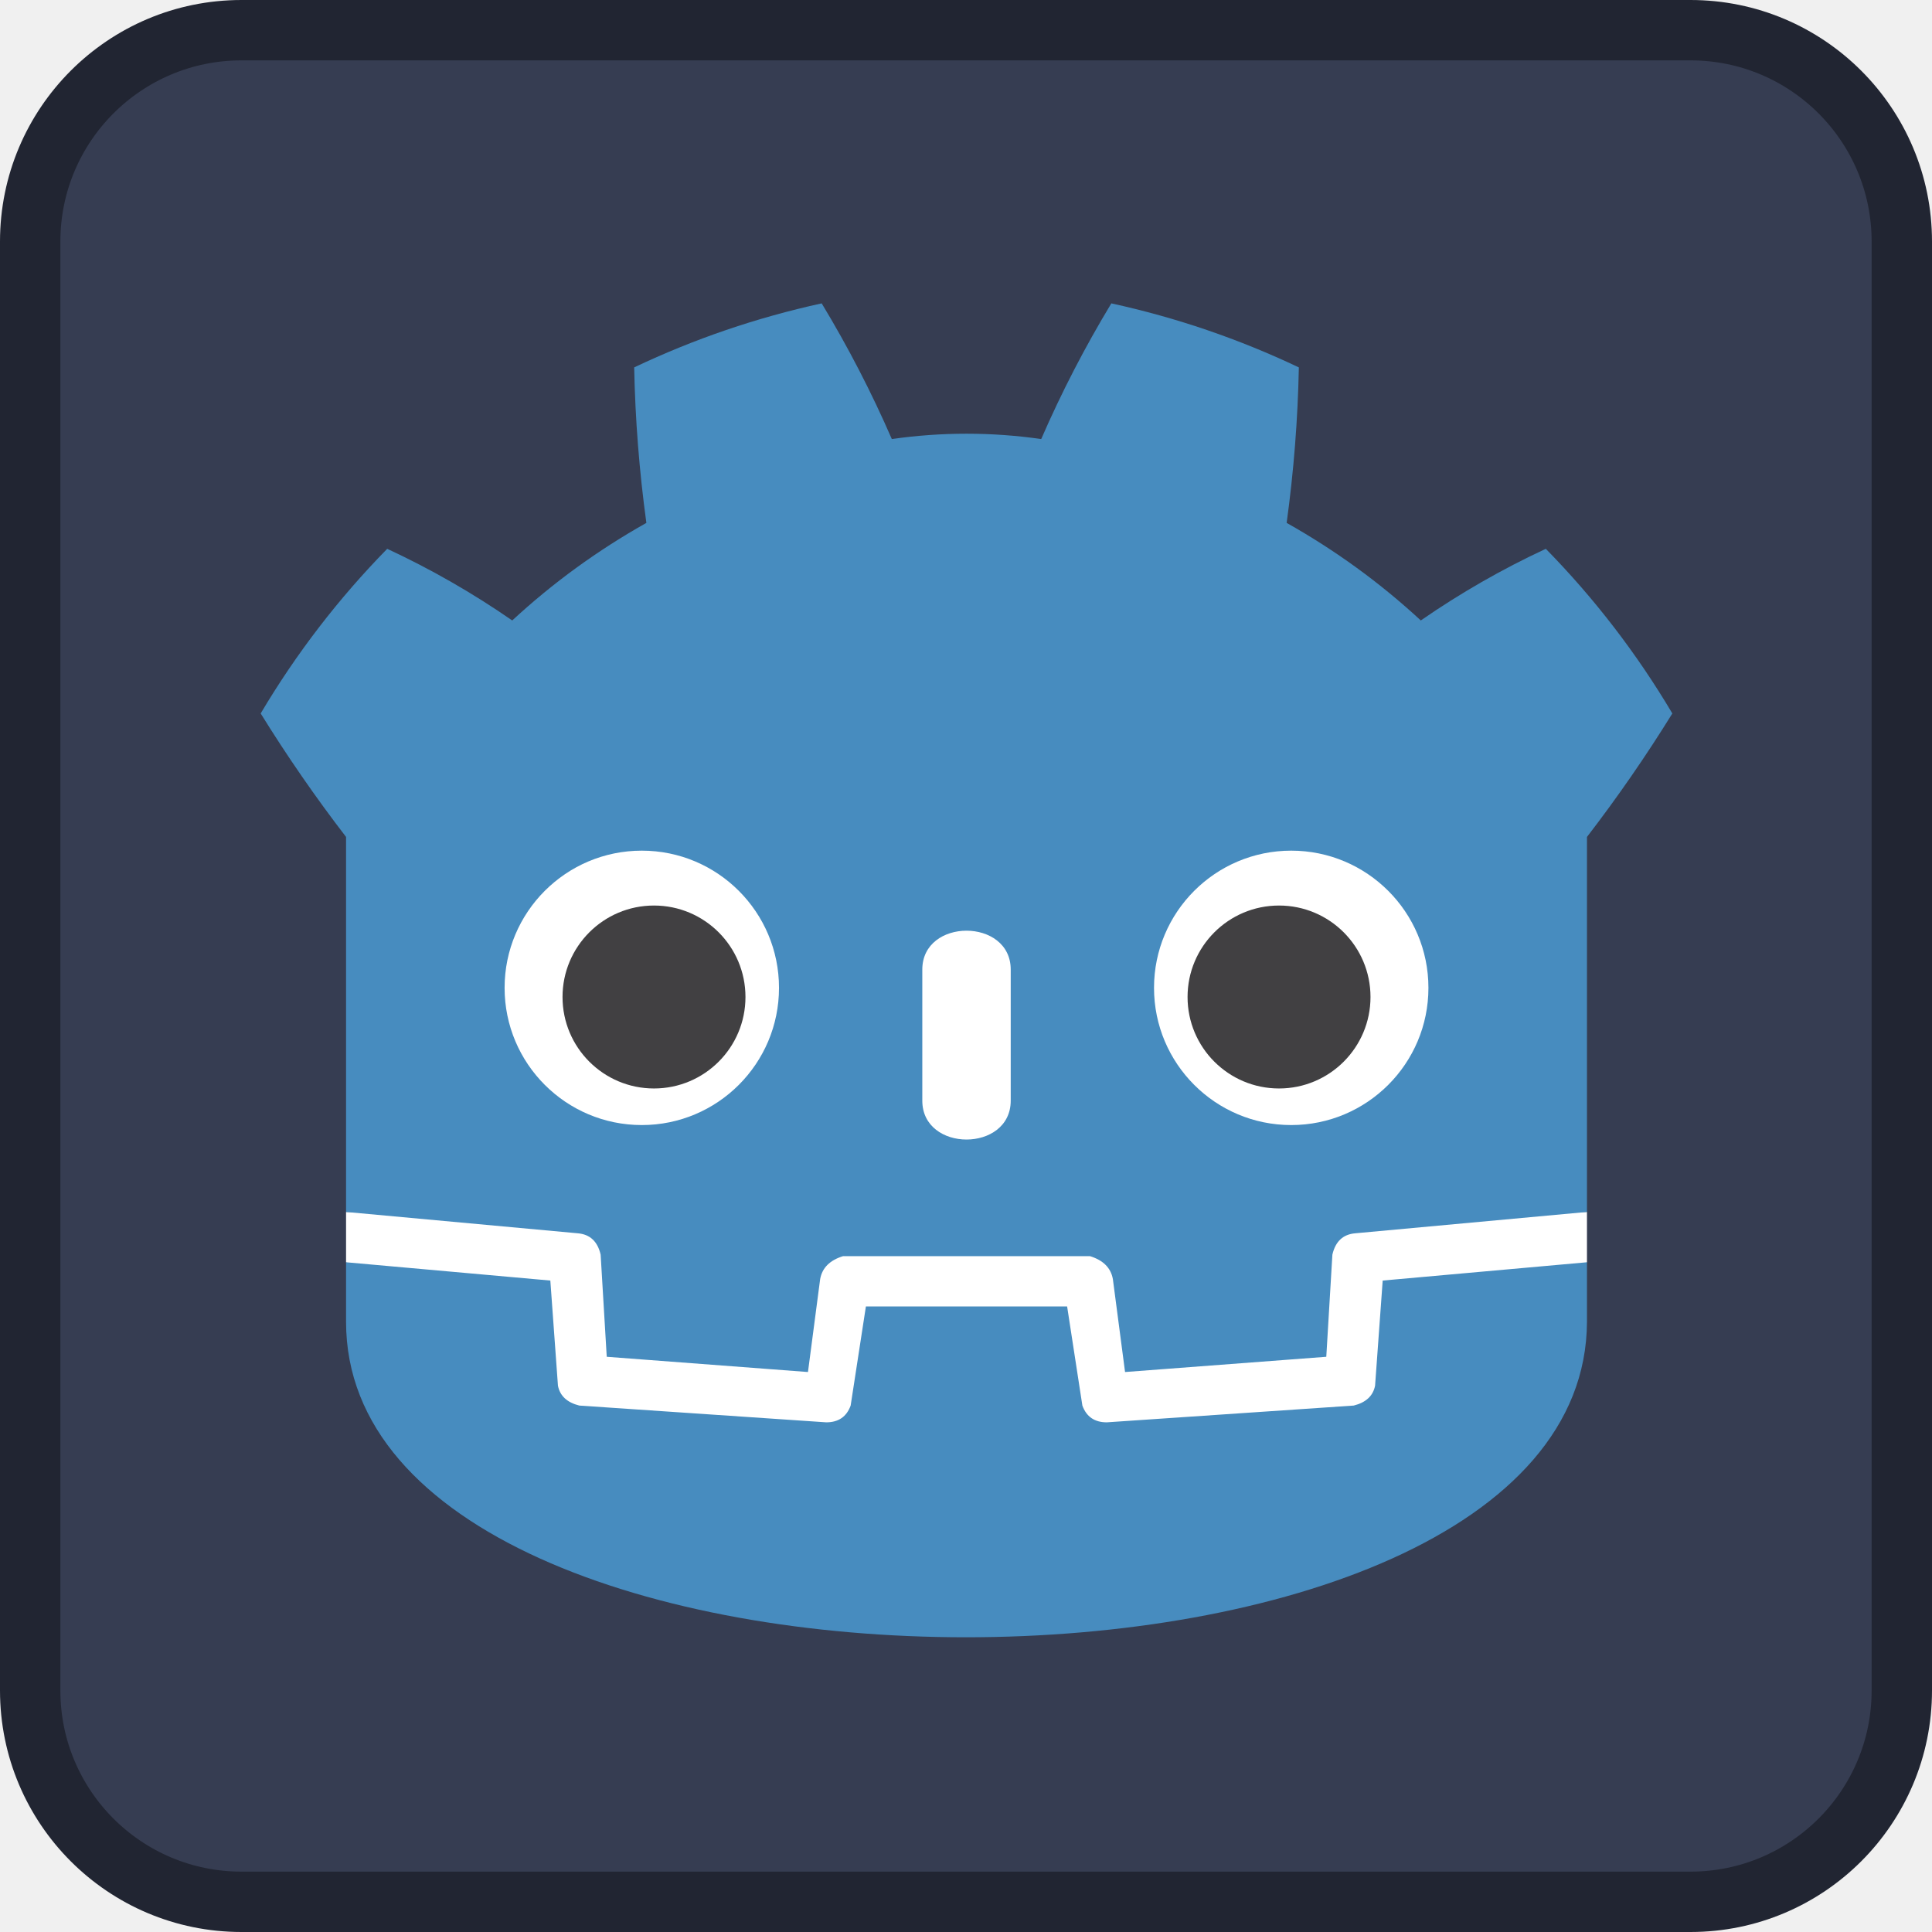
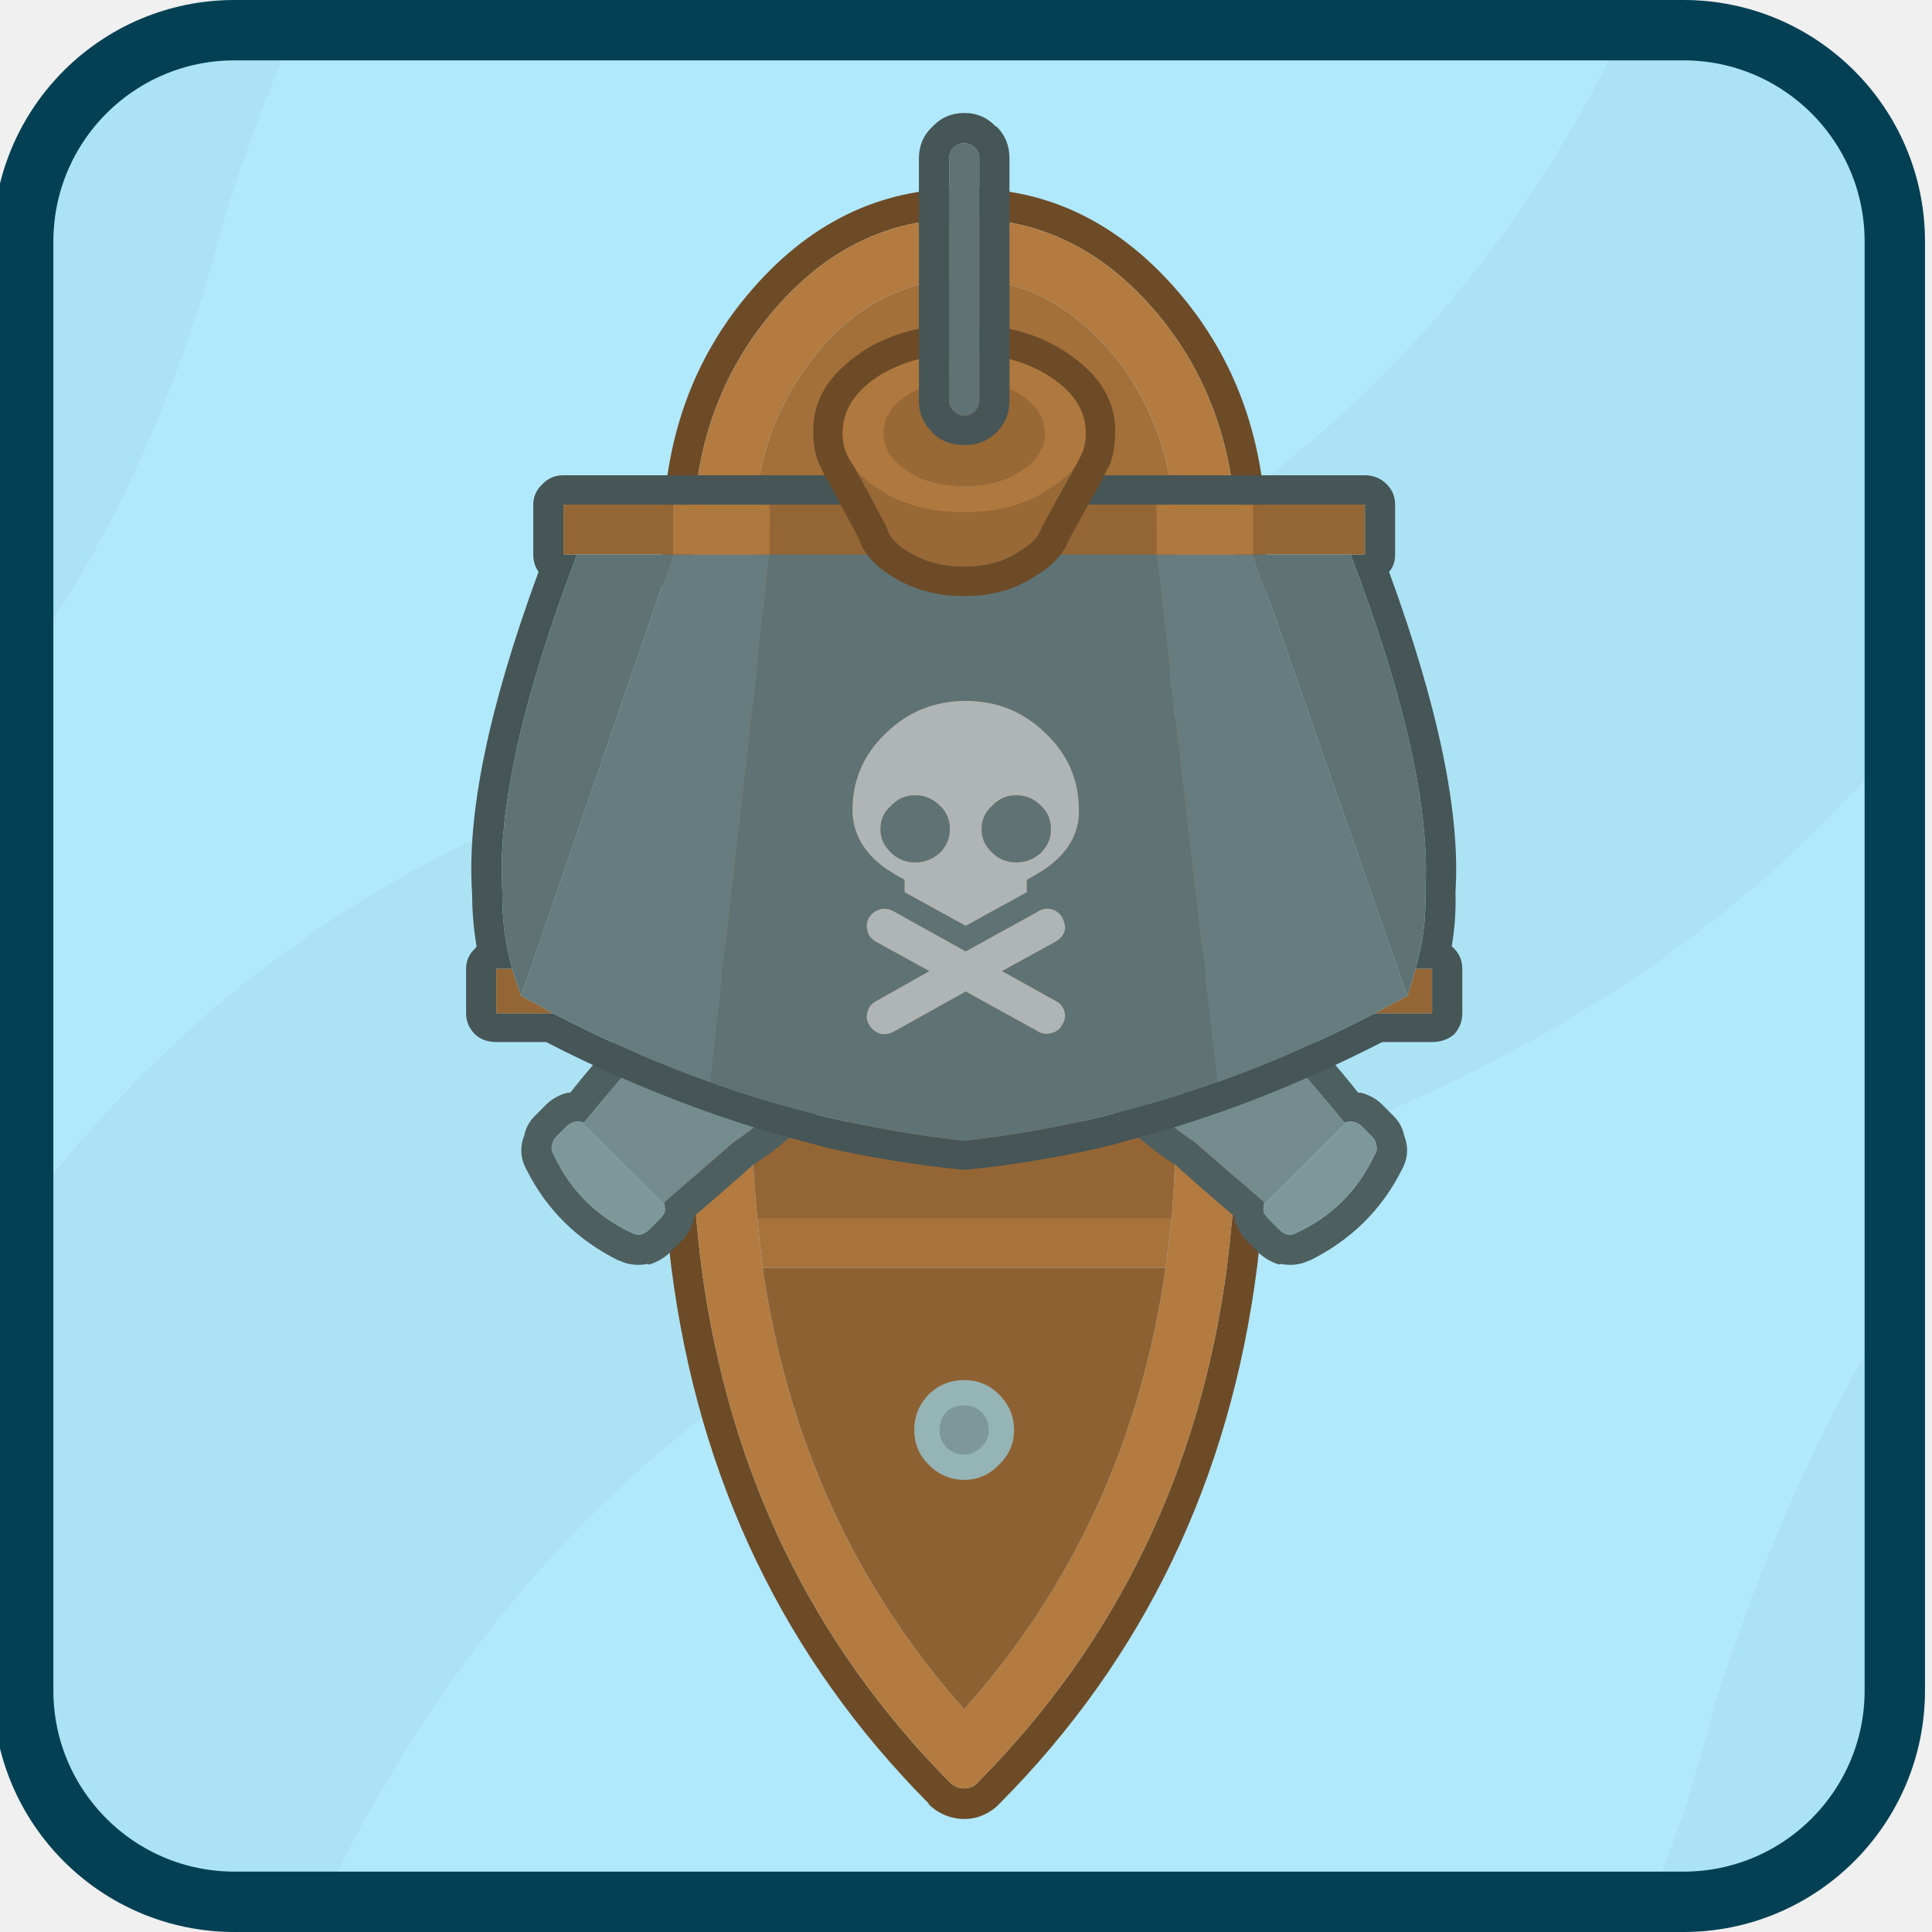
- <svg xmlns="http://www.w3.org/2000/svg" width="128" height="128">
-   <rect width="124" height="124" x="2" y="2" fill="#363d52" stroke="#212532" stroke-width="4" rx="14" />
-   <g fill="#fff" transform="translate(12.322 12.322)scale(.101)">
-     <path d="M105 673v33q407 354 814 0v-33z" />
-     <path fill="#478cbf" d="m105 673 152 14q12 1 15 14l4 67 132 10 8-61q2-11 15-15h162q13 4 15 15l8 61 132-10 4-67q3-13 15-14l152-14V427q30-39 56-81-35-59-83-108-43 20-82 47-40-37-88-64 7-51 8-102-59-28-123-42-26 43-46 89-49-7-98 0-20-46-46-89-64 14-123 42 1 51 8 102-48 27-88 64-39-27-82-47-48 49-83 108 26 42 56 81zm0 33v39c0 276 813 276 814 0v-39l-134 12-5 69q-2 10-14 13l-162 11q-12 0-16-11l-10-65H446l-10 65q-4 11-16 11l-162-11q-12-3-14-13l-5-69z" />
-     <path d="M483 600c0 34 58 34 58 0v-86c0-34-58-34-58 0z" />
-     <circle cx="725" cy="526" r="90" />
-     <circle cx="299" cy="526" r="90" />
+ <svg xmlns="http://www.w3.org/2000/svg" width="128" height="128" version="1.1" id="svg6">
+   <defs id="defs6" />
+   <path d="M 126,85.602 C 120.941,93.566 116.789,102.696 113.551,113 c -1.146,4.585 -2.581,8.908 -4.27,13 H 112 c 7.756,0 14,-6.244 14,-14 z" style="fill:#abe3f5" id="path48" />
+   <path d="M 126,48.893 C 114.947,62.294 99.299,72.131 79.051,78.4 L 79.15,78.5 C 52.657,85.058 33.428,100.91 21.418,126 h 87.863 c 1.688,-4.092 3.123,-8.415 4.27,-13 C 116.789,102.696 120.941,93.566 126,85.602 Z" style="fill:#b0e9fc" id="path47" />
+   <path d="M 107.508,2 C 106.476,4.204 105.378,6.354 104.15,8.4 93.017,27.667 74.684,41.233 49.15,49.1 L 49.25,49.199 C 29.431,54.107 13.684,64.276 2,79.693 V 112 c 0,7.756 6.244,14 14,14 h 5.418 C 33.428,100.91 52.657,85.058 79.15,78.5 l -0.1,-0.1 C 99.299,72.131 114.947,62.294 126,48.893 V 16 C 126,8.244 119.756,2 112,2 Z" style="fill:#abe3f5" id="path46" />
+   <path d="m 2,43.393 v 36.301 c 11.684,-15.418 27.431,-25.587 47.25,-30.494 l -0.1,-0.1 C 74.684,41.233 93.017,27.667 104.15,8.4 105.378,6.354 106.476,4.204 107.508,2 H 19.564 C 17.801,6.008 16.221,10.2 14.85,14.6 12.65,23.2 9.516,31 5.449,38 4.377,39.844 3.21,41.631 2,43.393 Z" style="fill:#b0e9fc" id="path45" />
+   <path d="M 2,43.393 C 3.21,41.631 4.377,39.844 5.449,38 9.516,31 12.65,23.2 14.85,14.6 16.221,10.2 17.801,6.008 19.564,2 H 16 C 8.244,2 2,8.244 2,16 Z" style="fill:#abe3f5" id="path44" />
+   <g id="g60" transform="translate(1023.88,1.6734683e-5)">
+     <rect style="fill:none;stroke-width:5;stroke-linecap:square" id="rect59" width="126.889" height="128" x="-1024" y="0" />
+     <g id="g59" transform="translate(-234,-35.5125)">
+       <g id="g1186-3" transform="translate(-896)">
+         <g id="use1186-8">
+           <path fill="#6d4b27" stroke="none" d="M 170.05,48 H 170 q -8.45,-0.05 -14.4,7.1 -5.25,6.3 -5.55,15.15 -0.05,0.6 -0.05,1.2 v 40.75 q 0,0.05 0,0.1 0.05,2 0.25,3.95 0.15,1.65 0.35,3.25 2.7,21.05 17.05,35.5 v 0.05 q 0.6,0.6 1.45,0.85 0.9,0.25 1.8,0 0.9,-0.3 1.45,-0.9 14.35,-14.45 17.05,-35.5 0.2,-1.6 0.35,-3.25 0.2,-1.95 0.25,-3.95 0,-0.05 0,-0.1 V 71.45 q 0,-0.6 0,-1.2 -0.35,-8.85 -5.6,-15.15 -6,-7.15 -14.35,-7.1 m 12.8,8.35 q 4.8,5.8 5.15,13.9 0,0.6 0,1.2 v 40.75 q -0.05,2.05 -0.25,4.05 -0.15,1.65 -0.35,3.25 -2.7,20.2 -16.5,34.1 -0.2,0.25 -0.55,0.35 -0.35,0.1 -0.7,0 -0.35,-0.1 -0.6,-0.35 -13.75,-13.9 -16.45,-34.1 -0.2,-1.6 -0.35,-3.25 -0.2,-2 -0.25,-4.05 V 71.45 q 0,-0.6 0.05,-1.2 0.3,-8.1 5.1,-13.9 5.3,-6.4 12.85,-6.35 7.5,-0.05 12.85,6.35 z" id="path14" />
+           <path fill="#b47b41" stroke="none" d="m 188,70.25 q -0.35,-8.1 -5.15,-13.9 Q 177.5,49.95 170,50 q -7.55,-0.05 -12.85,6.35 -4.8,5.8 -5.1,13.9 -0.05,0.6 -0.05,1.2 v 40.75 q 0.05,2.05 0.25,4.05 0.15,1.65 0.35,3.25 2.7,20.2 16.45,34.1 0.25,0.25 0.6,0.35 0.35,0.1 0.7,0 0.35,-0.1 0.55,-0.35 13.8,-13.9 16.5,-34.1 0.2,-1.6 0.35,-3.25 0.2,-2 0.25,-4.05 V 71.45 q 0,-0.6 0,-1.2 m -4,0 q 0,0.6 0,1.2 v 3.3 5 12 6.5 12 1.8 q -0.1,2.15 -0.25,4.2 -0.2,1.65 -0.4,3.25 -2.45,17.05 -13.35,29.25 -10.9,-12.25 -13.35,-29.25 -0.2,-1.6 -0.35,-3.25 -0.2,-2 -0.3,-4.05 v -1.95 -12 -6.5 -12 -5 -3.3 q 0,-0.6 0.05,-1.2 0.3,-6.6 4.2,-11.35 4,-4.85 9.75,-4.9 h 0.05 q 5.65,0.05 9.75,4.95 V 58.9 q 3.85,4.75 4.2,11.35 z" id="path15" />
+           <path fill="#95b4b6" stroke="none" d="M 159.4,98.25 H 156 v 12 h 3.4 v -12 m -3.4,-6.5 h 3.4 v -12 H 156 v 12 m 16.3,40.8 q 1,-0.95 1,-2.3 0,-1.35 -1,-2.35 -0.95,-0.95 -2.3,-0.95 -1.35,0 -2.35,0.95 -0.95,1 -0.95,2.35 0,1.35 0.95,2.3 1,1 2.35,1 1.35,0 2.3,-1 m -3.5,-3.5 q 0.5,-0.45 1.2,-0.45 0.65,0 1.15,0.45 0.5,0.5 0.5,1.2 0,0.65 -0.5,1.15 -0.5,0.5 -1.15,0.5 -0.7,0 -1.2,-0.5 -0.45,-0.5 -0.45,-1.15 0,-0.7 0.45,-1.2 M 184,98.25 h -3.4 v 12 h 3.4 v -12 m -3.4,-18.5 v 12 h 3.4 v -12 z" id="path16" />
+           <path fill="#a7cacd" stroke="none" d="m 162.25,110.25 v -12 h -2.85 v 12 h 2.85 m 0,-18.5 v -12 h -2.85 v 12 h 2.85 m 18.35,6.5 h -2.85 v 12 h 2.85 v -12 m 0,-18.5 h -2.85 v 12 h 2.85 z" id="path17" />
+           <path fill="#8e6132" stroke="none" d="m 170,148.75 q 10.9,-12.2 13.35,-29.25 h -26.7 q 2.45,17 13.35,29.25 m 3.3,-18.5 q 0,1.35 -1,2.3 -0.95,1 -2.3,1 -1.35,0 -2.35,-1 -0.95,-0.95 -0.95,-2.3 0,-1.35 0.95,-2.35 1,-0.95 2.35,-0.95 1.35,0 2.3,0.95 1,1 1,2.35 M 184,71.45 q 0,-0.6 0,-1.2 h -27.95 q -0.05,0.6 -0.05,1.2 v 3.3 h 28 z" id="path18" />
+           <path fill="#7e989a" stroke="none" d="m 170,128.6 q -0.7,0 -1.2,0.45 -0.45,0.5 -0.45,1.2 0,0.65 0.45,1.15 0.5,0.5 1.2,0.5 0.65,0 1.15,-0.5 0.5,-0.5 0.5,-1.15 0,-0.7 -0.5,-1.2 -0.5,-0.45 -1.15,-0.45 z" id="path19" />
+           <path fill="#a8733b" stroke="none" d="m 183.35,119.5 q 0.2,-1.6 0.4,-3.25 H 156.3 q 0.15,1.65 0.35,3.25 z" id="path20" />
+           <path fill="#956635" stroke="none" d="m 177.75,79.75 h 2.85 3.4 v -5 h -28 v 5 h 3.4 2.85 v 12 H 159.4 156 v 6.5 h 3.4 2.85 v 12 H 159.4 156 v 1.95 q 0.1,2.05 0.3,4.05 h 27.45 q 0.15,-2.05 0.25,-4.2 v -1.8 h -3.4 -2.85 v -12 h 2.85 3.4 v -6.5 h -3.4 -2.85 v -12 M 165.1,97.1 v -9.85 h 9.85 v 9.85 z" id="path21" />
+           <path fill="#83592e" stroke="none" d="m 165.1,87.25 v 9.85 h 9.85 v -9.85 z" id="path22" />
+           <path fill="#a3703a" stroke="none" d="m 179.8,58.9 v 0.05 Q 175.7,54.05 170.05,54 H 170 q -5.75,0.05 -9.75,4.9 -3.9,4.75 -4.2,11.35 H 184 q -0.35,-6.6 -4.2,-11.35 z" id="path23" />
+         </g>
+       </g>
+       <g id="g1187-9" transform="translate(-896)">
+         <g id="use1187-3">
+           <path fill="#4e5f5f" stroke="none" d="m 184.1,98.7 -0.05,0.05 Q 182.8,99.2 181.1,101 l -0.05,0.05 q -2.2,2 -2.65,3.65 -0.8,2.3 1,4.1 l 1,1 q 1.65,1.65 3.6,2.9 1.9,1.7 3.9,3.4 0,0.3 0.1,0.5 0.1,0.2 0.2,0.4 0.2,0.4 0.5,0.7 l 0.75,0.75 q 0.6,0.6 1.45,0.85 l 0.05,-0.05 q 1.1,0.2 1.95,-0.25 l -0.05,0.05 Q 197,117 199,113 q 0.6,-1.1 0.15,-2.25 -0.15,-0.75 -0.7,-1.3 l -0.75,-0.75 q -0.5,-0.5 -1.25,-0.75 -0.15,-0.05 -0.35,-0.05 -1.6,-2 -3.3,-3.9 -1.35,-1.95 -3,-3.6 l -1,-1 q -1.8,-2 -4.7,-0.7 m 12.2,11.4 0.75,0.75 q 0.2,0.2 0.25,0.55 0.1,0.3 -0.1,0.6 -1.65,3.55 -5.2,5.2 -0.25,0.15 -0.6,0.1 -0.3,-0.1 -0.5,-0.3 l -0.75,-0.75 q -0.15,-0.15 -0.3,-0.4 -0.05,-0.25 0,-0.5 l 0.05,-0.15 q -2.3,-2 -4.6,-4 -1.85,-1.25 -3.45,-2.85 l -1,-1 q -1.85,-1.75 1.6,-4.9 l 0.05,-0.05 q 1.35,-1.45 2.35,-1.85 1.6,-0.7 2.55,0.25 l 1,1 q 1.6,1.6 2.9,3.5 2,2.3 3.9,4.6 l 0.15,-0.05 q 0.25,-0.05 0.5,0 0.3,0.1 0.45,0.25 z" id="path11" />
+           <path fill="#748c8e" stroke="none" d="m 195.35,109.85 -0.15,0.05 q -1.9,-2.3 -3.9,-4.6 -1.3,-1.9 -2.9,-3.5 l -1,-1 q -0.95,-0.95 -2.55,-0.25 -1,0.4 -2.35,1.85 l -0.05,0.05 q -3.45,3.15 -1.6,4.9 l 1,1 q 1.6,1.6 3.45,2.85 2.3,2 4.6,4 l -0.05,0.15 z" id="path12" />
+           <path fill="#7e989a" stroke="none" d="m 197.05,110.85 -0.75,-0.75 q -0.15,-0.15 -0.45,-0.25 -0.25,-0.05 -0.5,0 l -5.5,5.5 q -0.05,0.25 0,0.5 0.15,0.25 0.3,0.4 l 0.75,0.75 q 0.2,0.2 0.5,0.3 0.35,0.05 0.6,-0.1 3.55,-1.65 5.2,-5.2 0.2,-0.3 0.1,-0.6 -0.05,-0.35 -0.25,-0.55 z" id="path13" />
+         </g>
+       </g>
+       <g id="g1188-4" transform="translate(-896)">
+         <g id="use1188-4">
+           <path fill="#4e5f5f" stroke="none" d="M 155.95,98.75 155.9,98.7 q -2.9,-1.3 -4.7,0.7 l -1,1 q -1.65,1.65 -3,3.6 -1.7,1.9 -3.3,3.9 -0.2,0 -0.35,0.05 -0.75,0.25 -1.25,0.75 l -0.75,0.75 q -0.55,0.55 -0.7,1.3 -0.45,1.15 0.15,2.25 2,4 6.15,6.05 L 147.1,119 q 0.85,0.45 1.95,0.25 l 0.05,0.05 q 0.85,-0.25 1.45,-0.85 l 0.75,-0.75 q 0.3,-0.3 0.5,-0.7 0.1,-0.2 0.2,-0.4 0.1,-0.2 0.1,-0.5 2,-1.7 3.9,-3.4 1.95,-1.25 3.6,-2.9 l 1,-1 q 1.8,-1.8 1,-4.1 -0.45,-1.65 -2.65,-3.65 L 158.9,101 q -1.7,-1.8 -2.95,-2.25 m 1.55,3.65 0.05,0.05 q 3.45,3.15 1.6,4.9 l -1,1 q -1.6,1.6 -3.45,2.85 -2.3,2 -4.6,4 l 0.05,0.15 q 0.05,0.25 0,0.5 -0.15,0.25 -0.3,0.4 L 149.1,117 q -0.2,0.2 -0.5,0.3 -0.35,0.05 -0.6,-0.1 -3.55,-1.65 -5.2,-5.2 -0.2,-0.3 -0.1,-0.6 0.05,-0.35 0.25,-0.55 l 0.75,-0.75 q 0.15,-0.15 0.45,-0.25 0.25,-0.05 0.5,0 l 0.15,0.05 q 1.9,-2.3 3.9,-4.6 1.3,-1.9 2.9,-3.5 l 1,-1 q 0.95,-0.95 2.55,-0.25 1,0.4 2.35,1.85 z" id="path26" />
+           <path fill="#7e989a" stroke="none" d="m 144.65,109.85 q -0.25,-0.05 -0.5,0 -0.3,0.1 -0.45,0.25 l -0.75,0.75 q -0.2,0.2 -0.25,0.55 -0.1,0.3 0.1,0.6 1.65,3.55 5.2,5.2 0.25,0.15 0.6,0.1 0.3,-0.1 0.5,-0.3 l 0.75,-0.75 q 0.15,-0.15 0.3,-0.4 0.05,-0.25 0,-0.5 z" id="path27" />
+           <path fill="#748c8e" stroke="none" d="m 157.55,102.45 -0.05,-0.05 q -1.35,-1.45 -2.35,-1.85 -1.6,-0.7 -2.55,0.25 l -1,1 q -1.6,1.6 -2.9,3.5 -2,2.3 -3.9,4.6 l -0.15,-0.05 5.5,5.5 -0.05,-0.15 q 2.3,-2 4.6,-4 1.85,-1.25 3.45,-2.85 l 1,-1 q 1.85,-1.75 -1.6,-4.9 z" id="path28" />
+         </g>
+       </g>
+       <g id="g1189-6" transform="translate(-896)">
+         <g id="use1189-0">
+           <path fill="#465556" stroke="none" d="m 198.55,72.25 v -3.3 q 0,-0.8 -0.55,-1.35 -0.6,-0.6 -1.45,-0.6 h -53.1 q -0.85,0 -1.4,0.6 -0.6,0.55 -0.6,1.35 v 3.3 q 0,0.65 0.35,1.15 -4.95,13.45 -4.4,21.3 0,1.8 0.3,3.55 -0.05,0 -0.1,0.1 -0.6,0.55 -0.6,1.35 v 2.95 q 0,0.8 0.6,1.4 0.55,0.5 1.4,0.5 h 3.3 q 2.8,1.45 5.65,2.65 5.6,2.4 11.25,3.9 0.85,0.2 1.65,0.45 4.45,1 8.95,1.45 0.2,0 0.45,0 4.4,-0.45 8.8,-1.45 0.85,-0.2 1.7,-0.45 8.45,-2.2 16.95,-6.55 h 3.3 q 0.85,0 1.45,-0.5 0.55,-0.6 0.55,-1.4 V 99.7 q 0,-0.8 -0.55,-1.35 -0.1,-0.1 -0.15,-0.15 0.3,-1.7 0.25,-3.5 0,-0.05 0,-0.1 0.5,-7.8 -4.4,-21.2 0.4,-0.45 0.4,-1.15 m -15.8,-3.3 h 6.4 7.4 v 3.3 h -0.95 q 5.45,14.3 4.95,22.3 0.1,2.6 -0.65,5.15 h 1.1 v 2.95 h -3.8 q -5.2,2.7 -10.4,4.55 h -0.05 q -3.95,1.4 -7.85,2.35 -4.45,1.05 -8.9,1.55 -4.5,-0.5 -9,-1.55 -3.95,-0.95 -7.85,-2.35 -5.2,-1.85 -10.4,-4.55 H 139 V 99.7 h 1.05 q -0.7,-2.55 -0.65,-5.15 -0.5,-8 4.95,-22.3 h -0.9 v -3.3 h 7.25 6.4 z" id="path29" />
+           <path fill="#956635" stroke="none" d="M 140.05,99.7 H 139 v 2.95 h 3.75 q -1.05,-0.6 -2.1,-1.15 -0.35,-0.95 -0.6,-1.8 M 150.7,68.95 h -7.25 v 3.3 h 0.9 6.35 v -3.3 M 201,99.7 h -1.1 q -0.2,0.85 -0.55,1.8 -1.05,0.55 -2.15,1.15 H 201 V 99.7 M 189.15,68.95 v 3.3 h 6.45 0.95 v -3.3 h -7.4 m -6.4,3.3 v -3.3 H 157.1 v 3.3 z" id="path30" />
+           <path fill="#677c7e" stroke="none" d="m 157.1,72.25 h -6.4 l -10.05,29.25 q 1.05,0.55 2.1,1.15 5.2,2.7 10.4,4.55 l 3.95,-34.95 m 32.05,0 h -6.4 l 4.05,34.95 q 5.2,-1.85 10.4,-4.55 1.1,-0.6 2.15,-1.15 z" id="path31" />
+           <path fill="#5f7374" stroke="none" d="m 150.7,72.25 h -6.35 q -5.45,14.3 -4.95,22.3 -0.05,2.6 0.65,5.15 0.25,0.85 0.6,1.8 L 150.7,72.25 m 36.05,34.95 h 0.05 L 182.75,72.25 H 157.1 l -3.95,34.95 q 3.9,1.4 7.85,2.35 4.5,1.05 9,1.55 4.45,-0.5 8.9,-1.55 3.9,-0.95 7.85,-2.35 M 164.8,84.1 q 2.2,-2.15 5.3,-2.15 3.1,0 5.3,2.15 2.2,2.1 2.2,5.1 0,0.1 0,0.15 -0.05,2.2 -2.2,3.7 -0.6,0.4 -1.25,0.75 v 0.85 h -0.05 l -4,2.2 -4,-2.2 -0.05,-0.05 v -0.8 q -0.65,-0.35 -1.25,-0.75 -2.1,-1.5 -2.2,-3.7 0,-0.05 0,-0.15 0,-3 2.2,-5.1 m -1.1,12.2 q 0.25,-0.4 0.75,-0.55 0.45,-0.1 0.9,0.15 l 4.75,2.65 4.8,-2.65 q 0.4,-0.25 0.9,-0.15 0.45,0.15 0.7,0.55 v 0.05 q 0.25,0.4 0.15,0.85 -0.15,0.45 -0.6,0.7 l -3.55,1.95 3.6,2 q 0.4,0.2 0.55,0.7 0.1,0.45 -0.15,0.85 -0.25,0.45 -0.7,0.55 -0.5,0.15 -0.9,-0.1 l -4.8,-2.65 -4.75,2.65 q -0.45,0.25 -0.9,0.15 -0.5,-0.15 -0.75,-0.6 -0.25,-0.4 -0.1,-0.85 0.1,-0.45 0.55,-0.7 l 3.55,-2 -3.55,-1.95 q -0.45,-0.25 -0.55,-0.7 -0.15,-0.45 0.1,-0.9 m 5.35,-5.85 q 0,-0.95 -0.65,-1.55 -0.7,-0.7 -1.65,-0.7 -0.95,0 -1.6,0.7 -0.7,0.6 -0.7,1.55 0,0.9 0.7,1.55 0.65,0.65 1.6,0.65 0.95,0 1.65,-0.65 0.65,-0.65 0.65,-1.55 m 2.1,0 q 0,0.9 0.7,1.55 0.65,0.65 1.6,0.65 0.95,0 1.65,-0.65 0.65,-0.65 0.65,-1.55 0,-0.95 -0.65,-1.55 -0.7,-0.7 -1.65,-0.7 -0.95,0 -1.6,0.7 -0.7,0.6 -0.7,1.55 m 24.45,-18.2 h -6.45 l 10.2,29.25 q 0.35,-0.95 0.55,-1.8 0.75,-2.55 0.65,-5.15 0.5,-8 -4.95,-22.3 z" id="path32" />
+           <path fill="#af783e" stroke="none" d="m 150.7,68.95 v 3.3 h 6.4 v -3.3 h -6.4 m 38.45,0 h -6.4 v 3.3 h 6.4 z" id="path33" />
+           <path fill="#afb5b6" stroke="none" d="m 164.45,95.75 q -0.5,0.15 -0.75,0.55 -0.25,0.45 -0.1,0.9 0.1,0.45 0.55,0.7 l 3.55,1.95 -3.55,2 q -0.45,0.25 -0.55,0.7 -0.15,0.45 0.1,0.85 0.25,0.45 0.75,0.6 0.45,0.1 0.9,-0.15 l 4.75,-2.65 4.8,2.65 q 0.4,0.25 0.9,0.1 0.45,-0.1 0.7,-0.55 0.25,-0.4 0.15,-0.85 -0.15,-0.5 -0.55,-0.7 l -3.6,-2 3.55,-1.95 q 0.45,-0.25 0.6,-0.7 0.1,-0.45 -0.15,-0.85 V 96.3 q -0.25,-0.4 -0.7,-0.55 -0.5,-0.1 -0.9,0.15 l -4.8,2.65 -4.75,-2.65 q -0.45,-0.25 -0.9,-0.15 m 5.65,-13.8 q -3.1,0 -5.3,2.15 -2.2,2.1 -2.2,5.1 0,0.1 0,0.15 0.1,2.2 2.2,3.7 0.6,0.4 1.25,0.75 v 0.8 l 0.05,0.05 4,2.2 4,-2.2 h 0.05 V 93.8 q 0.65,-0.35 1.25,-0.75 2.15,-1.5 2.2,-3.7 0,-0.05 0,-0.15 0,-3 -2.2,-5.1 -2.2,-2.15 -5.3,-2.15 M 171.85,92 q -0.7,-0.65 -0.7,-1.55 0,-0.95 0.7,-1.55 0.65,-0.7 1.6,-0.7 0.95,0 1.65,0.7 0.65,0.6 0.65,1.55 0,0.9 -0.65,1.55 -0.7,0.65 -1.65,0.65 -0.95,0 -1.6,-0.65 m -3.45,-3.1 q 0.65,0.6 0.65,1.55 0,0.9 -0.65,1.55 -0.7,0.65 -1.65,0.65 -0.95,0 -1.6,-0.65 -0.7,-0.65 -0.7,-1.55 0,-0.95 0.7,-1.55 0.65,-0.7 1.6,-0.7 0.95,0 1.65,0.7 z" id="path34" />
+         </g>
+       </g>
+       <g id="g1190-6" transform="translate(-896)">
+         <g id="use1190-6">
+           <path fill="#6d4b27" stroke="none" d="m 170,57 q -3.95,0 -6.75,1.8 l -0.05,0.05 q -3.3,2.2 -3.2,5.35 0,1.15 0.4,2.1 l 0.05,0.05 q 0.25,0.6 0.6,1.15 l 1.95,3.65 q 0.45,1.45 2.15,2.5 2.05,1.35 4.85,1.35 2.8,0 4.75,-1.35 0.05,0 0.1,-0.05 1.6,-1 2.1,-2.35 l 2.2,-4 q 0,-0.05 0.05,-0.1 0.15,-0.3 0.3,-0.6 l 0.05,-0.05 q 0.05,-0.1 0.1,-0.2 0.35,-0.95 0.35,-2.1 0.1,-3.15 -3.25,-5.35 Q 173.95,57 170,57 m -5.7,3.45 q 2.4,-1.5 5.7,-1.5 3.3,0 5.65,1.5 2.4,1.55 2.4,3.75 0,0.75 -0.25,1.35 -0.05,0.05 -0.05,0.1 -0.15,0.3 -0.3,0.6 l -2.3,4.15 q -0.3,0.95 -1.45,1.6 -1.5,1.05 -3.7,1.05 -2.2,0 -3.8,-1.05 -1.1,-0.65 -1.35,-1.6 l -2.15,-4 q -0.3,-0.4 -0.5,-0.85 -0.25,-0.6 -0.25,-1.35 0,-2.2 2.35,-3.75 z" id="path8" />
+           <path fill="#986835" stroke="none" d="m 164.3,67.9 q -1.1,-0.65 -1.6,-1.5 l 2.15,4 q 0.25,0.95 1.35,1.6 1.6,1.05 3.8,1.05 2.2,0 3.7,-1.05 1.15,-0.65 1.45,-1.6 l 2.3,-4.15 q -0.6,0.95 -1.8,1.65 -0.35,0.25 -0.7,0.45 -2.1,1.1 -4.95,1.1 -2.85,0 -5,-1.1 -0.35,-0.2 -0.7,-0.45 m 5.7,-7.2 q -2.2,0 -3.8,1 -1.55,1.05 -1.55,2.5 0,0.5 0.2,0.95 0.05,0.25 0.25,0.5 0.4,0.6 1.1,1.05 0.25,0.15 0.5,0.3 1.45,0.7 3.3,0.7 1.9,0 3.3,-0.7 0.25,-0.15 0.5,-0.3 0.8,-0.5 1.15,-1.15 0.1,-0.2 0.2,-0.35 l 0.05,-0.05 q 0.15,-0.45 0.15,-0.95 0,-1.45 -1.55,-2.5 -1.55,-1 -3.8,-1 z" id="path9" />
+           <path fill="#af783e" stroke="none" d="m 170,58.95 q -3.3,0 -5.7,1.5 -2.35,1.55 -2.35,3.75 0,0.75 0.25,1.35 0.2,0.45 0.5,0.85 0.5,0.85 1.6,1.5 0.35,0.25 0.7,0.45 2.15,1.1 5,1.1 2.85,0 4.95,-1.1 0.35,-0.2 0.7,-0.45 1.2,-0.7 1.8,-1.65 0.15,-0.3 0.3,-0.6 0,-0.05 0.05,-0.1 0.25,-0.6 0.25,-1.35 0,-2.2 -2.4,-3.75 -2.35,-1.5 -5.65,-1.5 m -3.8,2.75 q 1.6,-1 3.8,-1 2.25,0 3.8,1 1.55,1.05 1.55,2.5 0,0.5 -0.15,0.95 l -0.05,0.05 q -0.1,0.15 -0.2,0.35 -0.35,0.65 -1.15,1.15 -0.25,0.15 -0.5,0.3 -1.4,0.7 -3.3,0.7 -1.85,0 -3.3,-0.7 -0.25,-0.15 -0.5,-0.3 -0.7,-0.45 -1.1,-1.05 -0.2,-0.25 -0.25,-0.5 -0.2,-0.45 -0.2,-0.95 0,-1.45 1.55,-2.5 z" id="path10" />
+         </g>
+       </g>
+       <g id="g1191-1" transform="translate(-896)">
+         <g id="use1191-8">
+           <path fill="#465556" stroke="none" d="M 167.9,43.9 Q 167,44.75 167,46 v 16.1 q 0,1.2 0.9,2.05 v 0.05 q 0.85,0.8 2.1,0.8 h 0.05 q 1.2,0 2.05,-0.8 l 0.05,-0.05 Q 173,63.3 173,62.1 V 46 q 0,-1.25 -0.85,-2.1 H 172.1 Q 171.25,43 170.05,43 H 170 q -1.25,0 -2.1,0.9 m 2.8,1.4 q 0.3,0.3 0.3,0.7 v 16.05 q 0,0.4 -0.3,0.7 -0.3,0.3 -0.7,0.3 -0.4,0 -0.7,-0.3 -0.3,-0.3 -0.3,-0.7 V 46 q 0,-0.4 0.3,-0.7 0.3,-0.3 0.7,-0.3 0.4,0 0.7,0.3 z" id="path24" />
+           <path fill="#5f7374" stroke="none" d="m 171,46 q 0,-0.4 -0.3,-0.7 -0.3,-0.3 -0.7,-0.3 -0.4,0 -0.7,0.3 -0.3,0.3 -0.3,0.7 v 16.05 q 0,0.4 0.3,0.7 0.3,0.3 0.7,0.3 0.4,0 0.7,-0.3 0.3,-0.3 0.3,-0.7 z" id="path25" />
+         </g>
+       </g>
+     </g>
  </g>
-   <g fill="#414042" transform="translate(12.322 12.322)scale(.101)">
-     <circle cx="307" cy="532" r="60" />
-     <circle cx="717" cy="532" r="60" />
-   </g>
+   <rect width="124" height="124" x="1.536" y="2" fill="#363d52" stroke="#212532" stroke-width="4" rx="14" id="rect39" style="fill:none;stroke:#034054;stroke-opacity:1" />
</svg>
